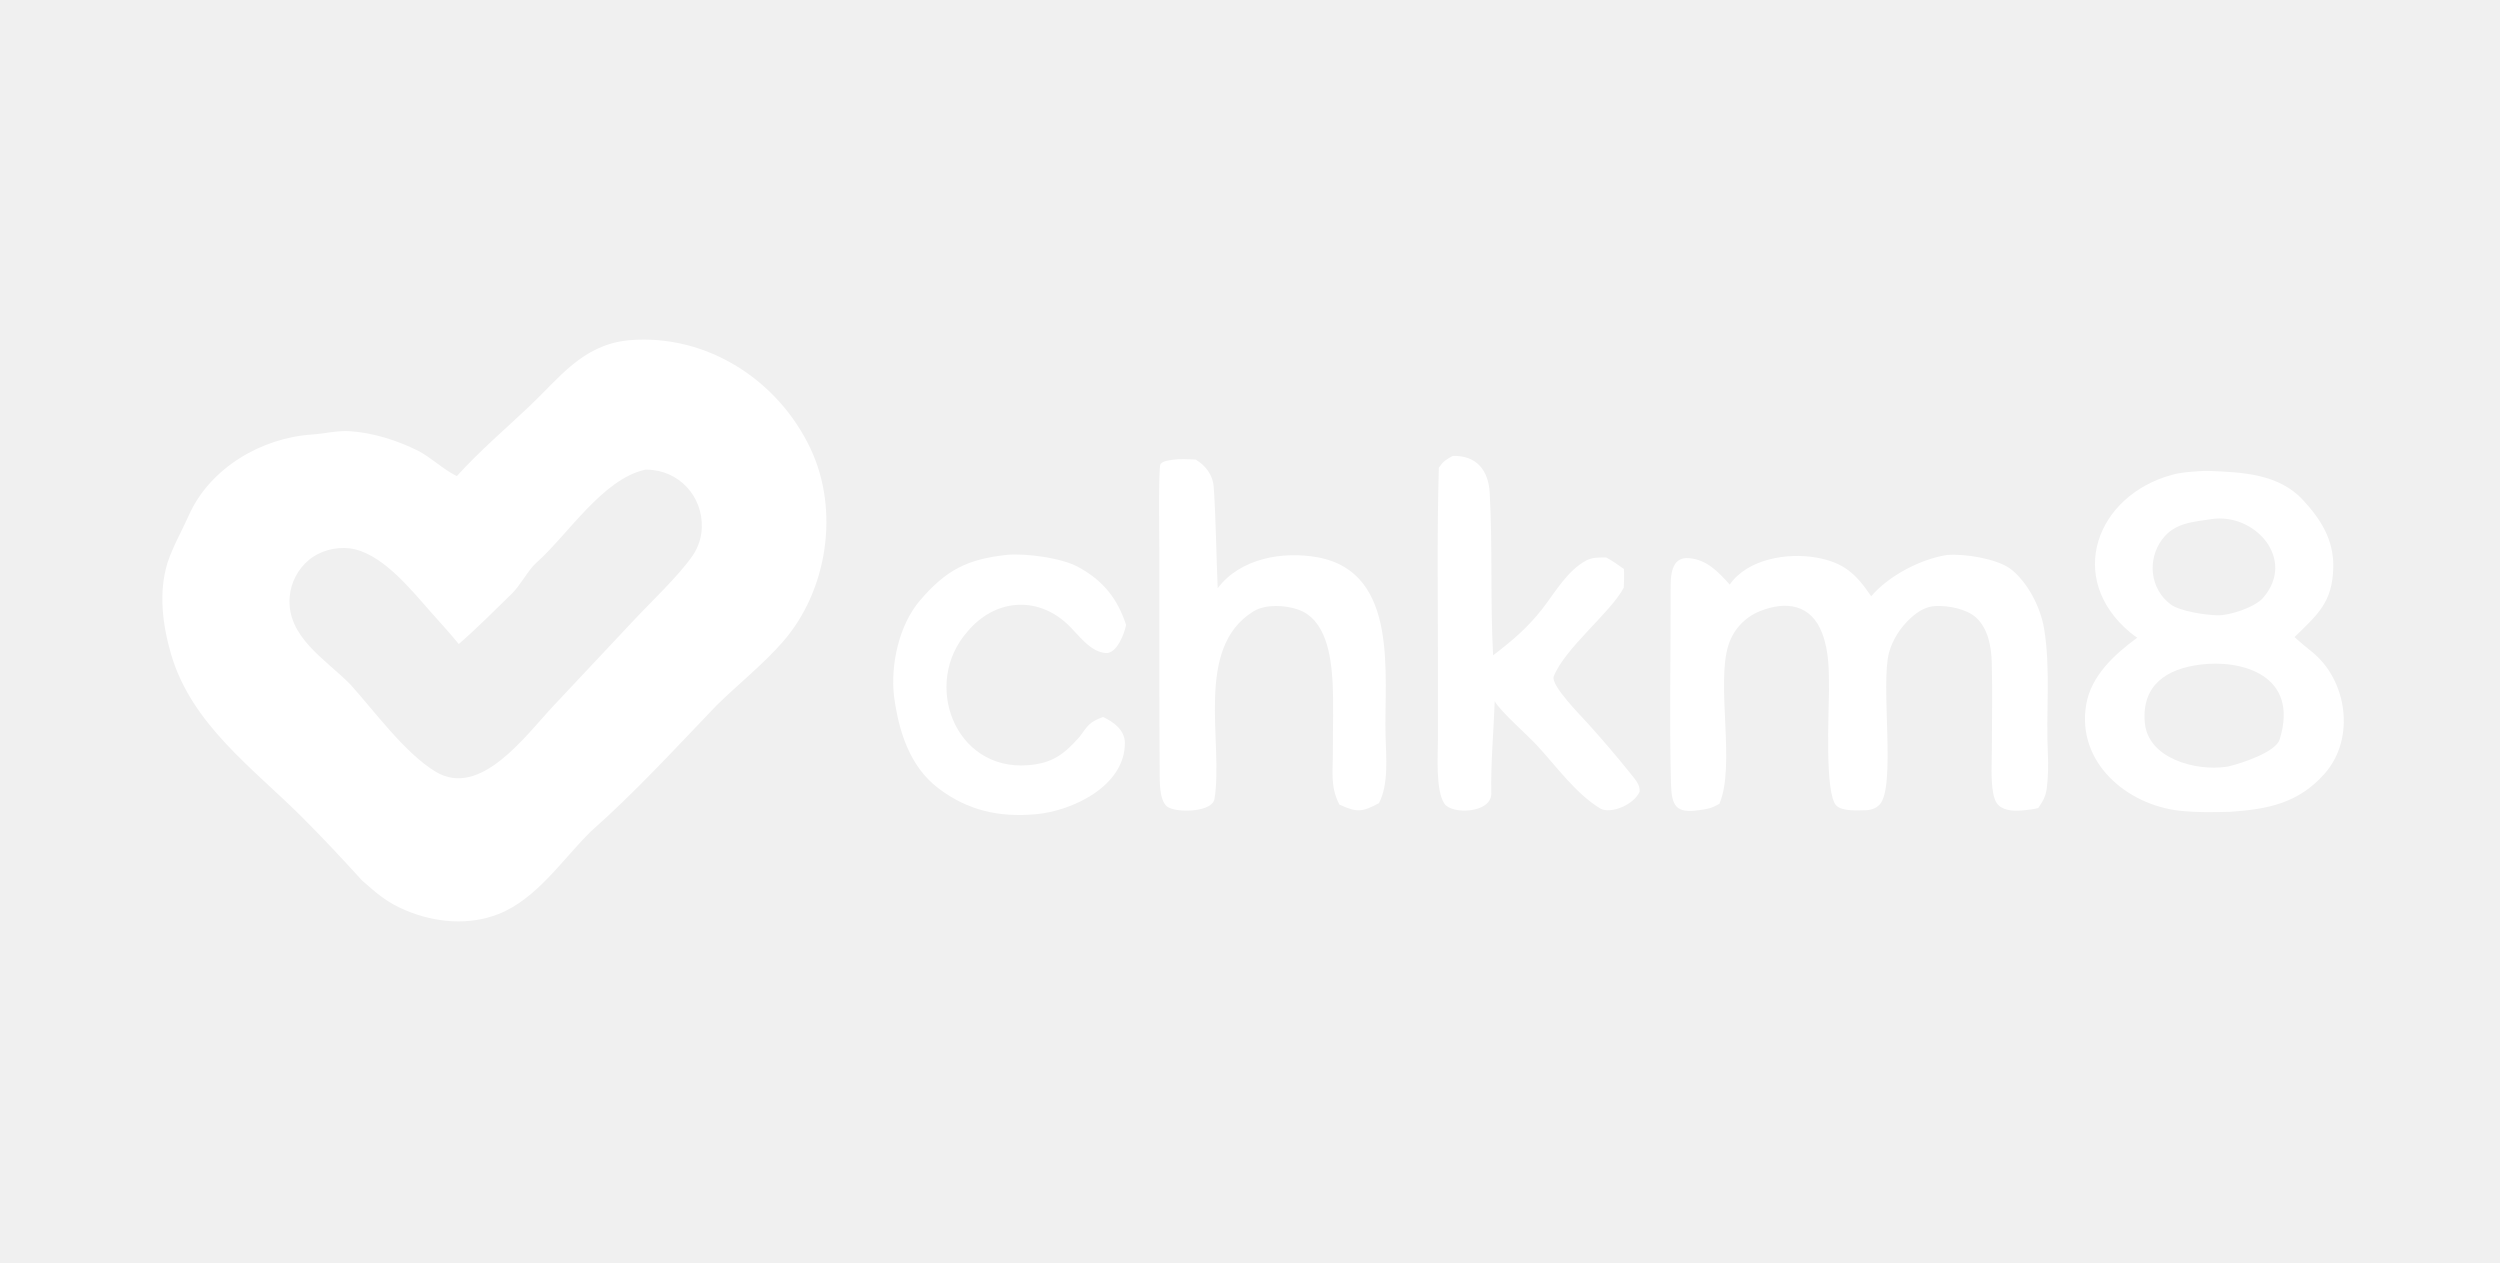
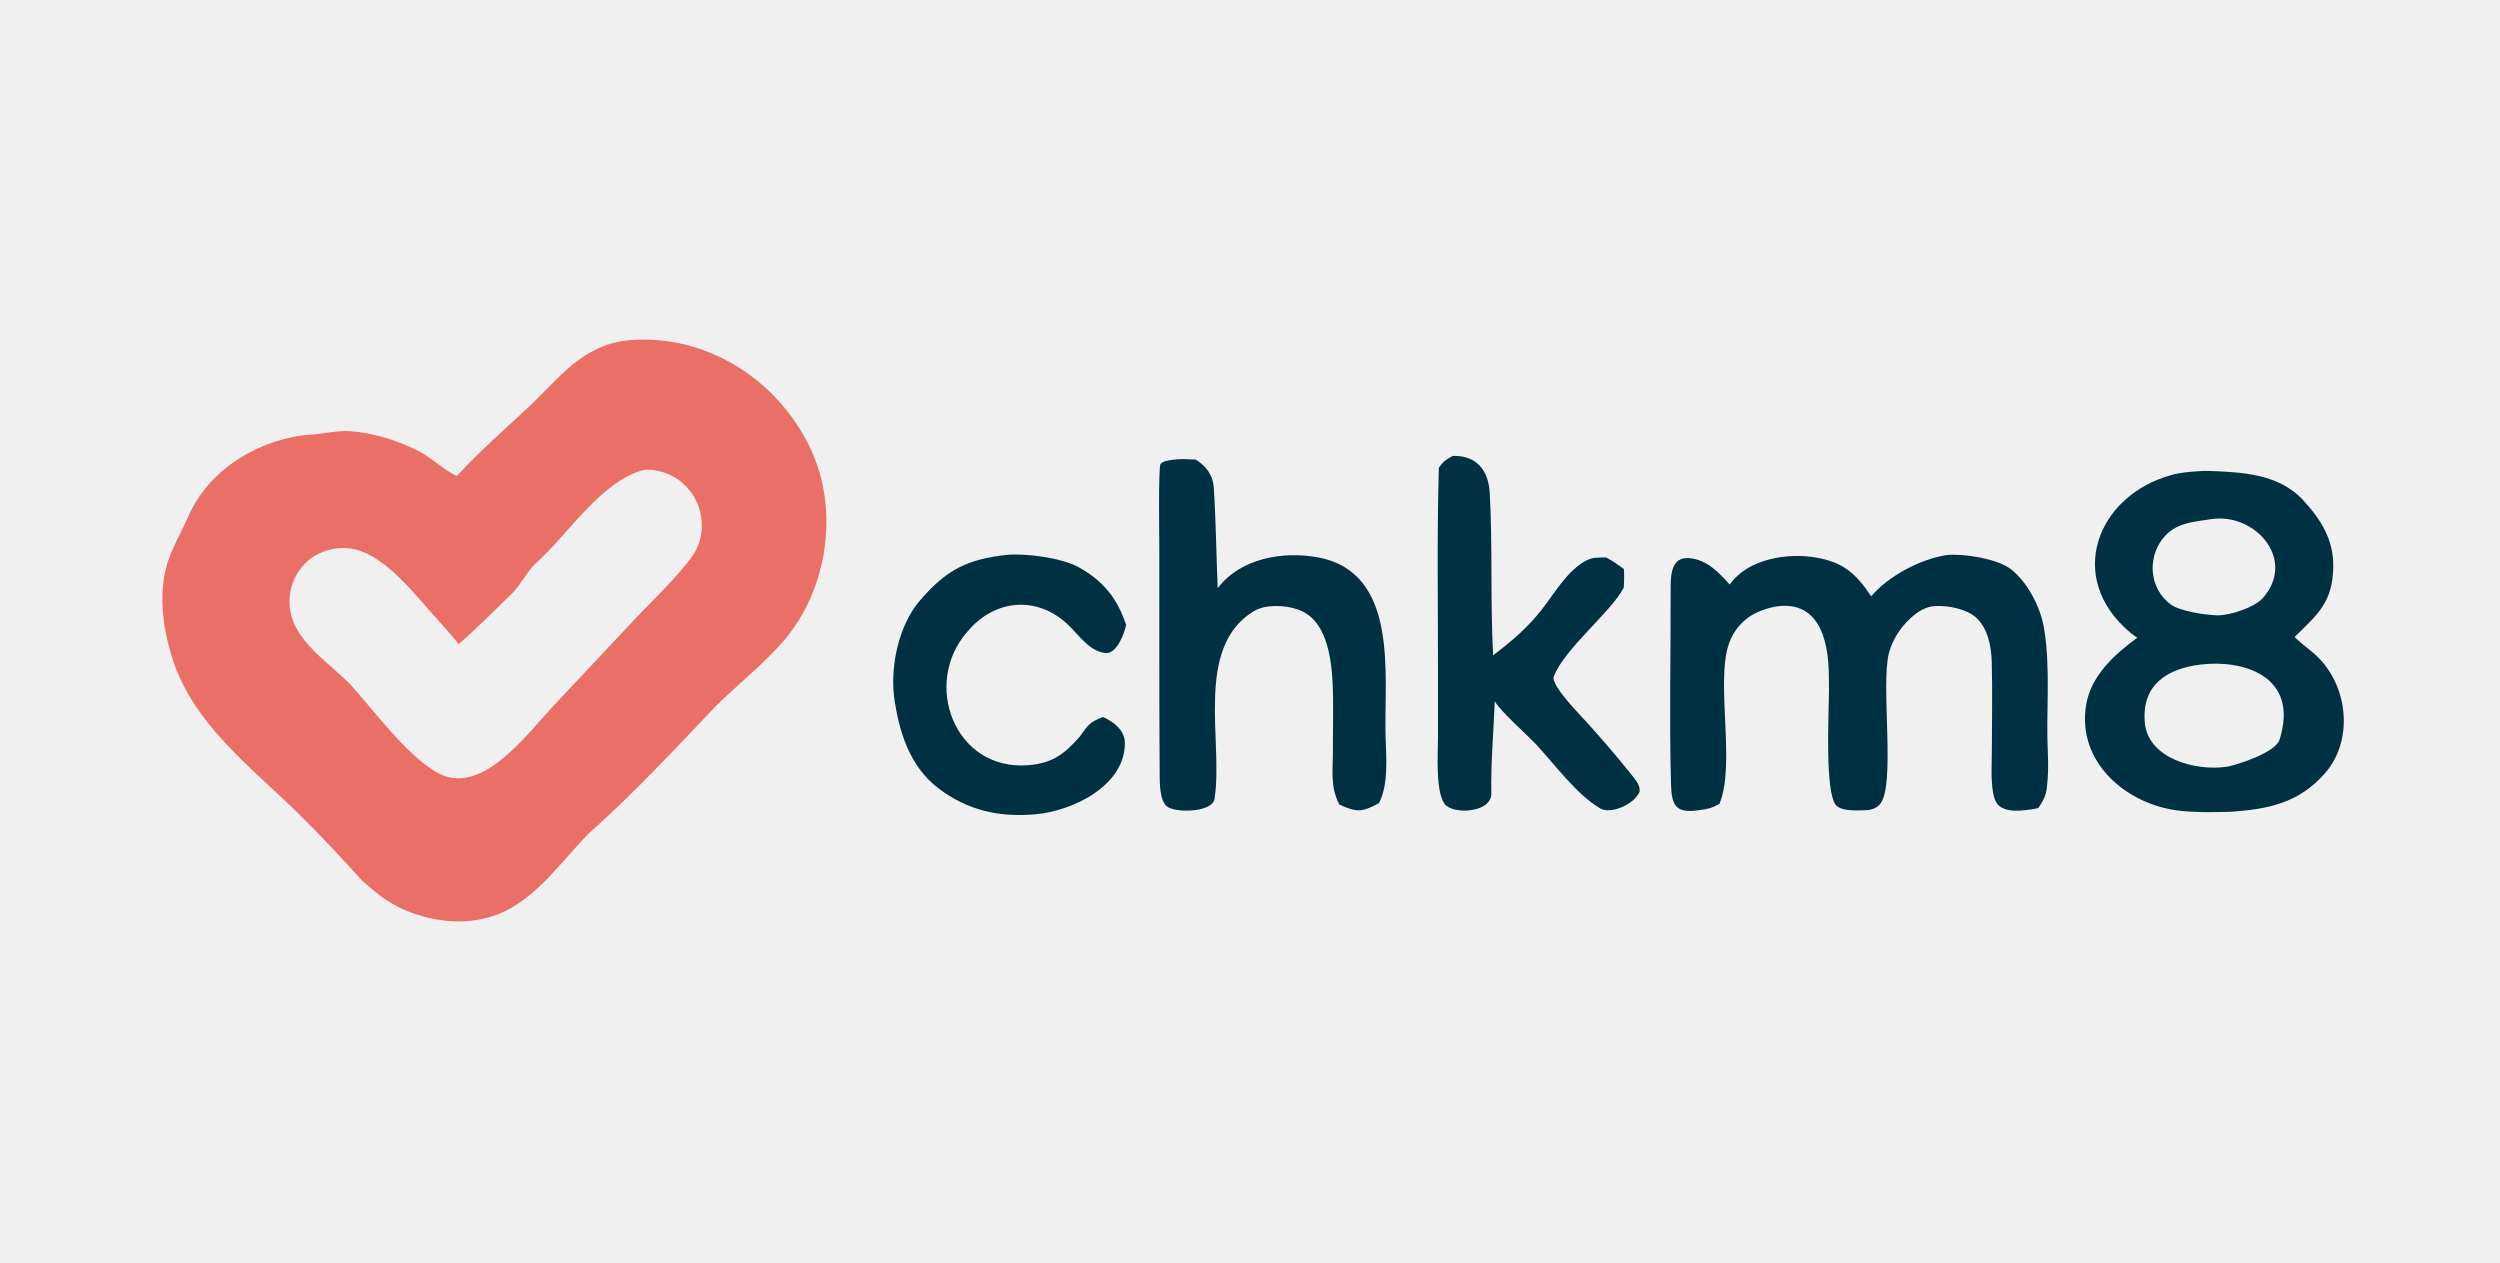
<svg xmlns="http://www.w3.org/2000/svg" width="99" height="50" viewBox="0 0 99 50" fill="none">
-   <path d="M24.819 13.483C24.858 13.478 24.897 13.475 24.936 13.471C27.985 13.222 30.81 15.042 32.097 17.767C33.253 20.213 32.773 23.385 31.002 25.414C30.215 26.315 29.234 27.09 28.381 27.929C26.746 29.633 25.172 31.353 23.4 32.923C22.269 34.036 21.262 35.595 19.74 36.196C18.553 36.664 17.223 36.536 16.065 36.05C15.334 35.744 14.937 35.395 14.341 34.871C13.572 34.023 12.75 33.146 11.964 32.362C9.998 30.402 7.579 28.677 6.77 25.893C6.44 24.756 6.27 23.46 6.634 22.283C6.845 21.642 7.209 21.01 7.481 20.4C8.316 18.531 10.352 17.339 12.356 17.207C12.831 17.176 13.355 17.045 13.837 17.074C14.757 17.13 15.744 17.442 16.566 17.855C17.104 18.139 17.525 18.573 18.09 18.854C19.006 17.846 19.976 17.021 20.957 16.095C22.146 14.973 23.04 13.692 24.819 13.483ZM18.167 25.504C17.823 25.08 17.42 24.642 17.052 24.227C16.267 23.34 15.088 21.856 13.828 21.713C13.272 21.651 12.659 21.816 12.226 22.179C11.79 22.545 11.518 23.07 11.471 23.637C11.343 25.22 12.893 26.106 13.871 27.101C14.826 28.156 16.029 29.822 17.25 30.559C19.02 31.628 20.797 29.146 21.936 27.931L25 24.668C25.718 23.891 26.885 22.803 27.44 21.986C27.654 21.666 27.776 21.292 27.791 20.907C27.841 19.658 26.886 18.612 25.62 18.599C25.599 18.599 25.579 18.598 25.558 18.598C23.854 18.972 22.494 21.175 21.225 22.298C20.926 22.563 20.576 23.224 20.259 23.518C19.609 24.155 18.85 24.913 18.167 25.504Z" fill="white" />
-   <path d="M87.082 18.659C87.173 18.648 87.373 18.644 87.466 18.648C88.791 18.699 90.238 18.761 91.2 19.802C91.92 20.582 92.422 21.392 92.398 22.468C92.367 23.873 91.765 24.338 90.865 25.228C91.059 25.411 91.332 25.636 91.546 25.807C92.952 26.93 93.281 29.238 92.066 30.624C91.038 31.798 89.827 32.045 88.322 32.148C87.626 32.164 86.997 32.18 86.324 32.106C84.217 31.875 82.229 30.19 82.612 27.907C82.806 26.754 83.74 25.909 84.634 25.253C84.536 25.188 84.442 25.119 84.352 25.044C81.786 22.894 83.019 19.62 86.006 18.805C86.376 18.704 86.701 18.686 87.082 18.659ZM88.258 30.348C88.8 30.217 90.119 29.778 90.273 29.285C91.075 26.715 88.744 26.114 87.142 26.317C85.809 26.481 84.806 27.12 84.934 28.612C85.057 30.049 86.961 30.539 88.152 30.366C88.187 30.36 88.223 30.355 88.258 30.348ZM87.799 24.366C88.297 24.383 89.3 24.043 89.618 23.675C90.946 22.142 89.29 20.301 87.577 20.556C86.832 20.673 86.117 20.699 85.624 21.357C85.017 22.169 85.145 23.332 85.962 23.937C86.326 24.206 87.322 24.353 87.799 24.366Z" fill="white" />
-   <path d="M77.097 21.978C77.787 21.92 79.024 22.114 79.596 22.512C80.284 23.029 80.803 24.035 80.945 24.886C81.213 26.489 81.015 28.216 81.095 29.843C81.117 30.293 81.108 30.764 81.054 31.207C81.014 31.538 80.896 31.731 80.716 31.997C80.543 32.046 80.358 32.065 80.179 32.084C79.85 32.121 79.42 32.133 79.154 31.899C79.019 31.779 78.958 31.573 78.928 31.401C78.83 30.836 78.877 30.211 78.878 29.639C78.88 28.508 78.904 27.373 78.874 26.243C78.858 25.623 78.735 24.9 78.258 24.461C77.881 24.114 77.153 23.974 76.65 23.999C76.246 24.018 75.924 24.23 75.636 24.5C75.253 24.858 74.946 25.332 74.807 25.839C74.46 27.101 75.091 31.159 74.434 31.86C74.282 32.022 74.077 32.082 73.86 32.086C73.554 32.092 72.948 32.132 72.72 31.902C72.251 31.431 72.425 28.205 72.428 27.371C72.423 26.58 72.444 25.84 72.162 25.087C71.731 23.932 70.732 23.783 69.688 24.204C69.097 24.441 68.643 24.93 68.45 25.537C67.946 27.082 68.736 30.317 68.088 31.832C67.772 32.01 67.629 32.037 67.281 32.083C66.351 32.223 66.194 31.895 66.171 31.025C66.104 28.486 66.162 25.939 66.157 23.398C66.156 22.855 66.143 22.032 66.898 22.103C67.6 22.168 68.056 22.657 68.497 23.149C69.2 22.136 70.777 21.875 71.932 22.081C73.016 22.276 73.493 22.718 74.1 23.612C74.78 22.811 76.041 22.141 77.097 21.978Z" fill="white" />
-   <path d="M46.41 18.21C46.728 18.162 47.028 18.186 47.349 18.199C47.751 18.439 48.033 18.819 48.064 19.288C48.152 20.598 48.164 21.98 48.221 23.292C49.118 22.105 50.8 21.816 52.194 22.072C55.425 22.679 54.803 26.743 54.868 29.145C54.891 29.992 54.996 31.059 54.607 31.804C53.938 32.166 53.737 32.179 53.041 31.862C52.668 31.157 52.786 30.525 52.782 29.756C52.778 28.842 52.814 27.932 52.771 27.018C52.709 25.972 52.517 24.52 51.394 24.135C50.881 23.959 50.111 23.919 49.637 24.21C47.279 25.661 48.455 29.389 48.095 31.633C48.013 32.144 46.759 32.186 46.336 32.002C45.944 31.882 45.927 31.148 45.924 30.748C45.9 27.754 45.914 24.736 45.909 21.742C45.908 21.275 45.867 18.597 45.955 18.375C46.075 18.251 46.236 18.243 46.41 18.21Z" fill="white" />
-   <path d="M57.53 18.054C58.468 18.027 58.943 18.624 58.992 19.512C59.111 21.659 59.011 23.8 59.127 25.951C59.867 25.386 60.478 24.873 61.066 24.123C61.583 23.462 62.059 22.597 62.819 22.193C63.064 22.064 63.338 22.076 63.607 22.076C63.873 22.221 64.061 22.358 64.306 22.531C64.323 22.793 64.313 23.008 64.302 23.269C63.795 24.243 61.963 25.67 61.528 26.788C61.395 27.13 62.616 28.358 62.867 28.637C63.458 29.291 64.031 29.962 64.583 30.65C64.751 30.868 64.953 31.072 64.93 31.347C64.717 31.854 63.808 32.247 63.379 32.022C62.419 31.444 61.647 30.369 60.88 29.534C60.477 29.095 59.425 28.185 59.191 27.767C59.148 28.984 59.029 30.217 59.056 31.444C59.031 32.207 57.497 32.264 57.199 31.827C56.839 31.299 56.943 29.864 56.943 29.229L56.943 26.355C56.943 23.787 56.902 21.077 56.978 18.519C57.165 18.257 57.247 18.209 57.53 18.054Z" fill="white" />
-   <path d="M39.879 21.972C40.624 21.905 42.03 22.09 42.69 22.449C43.685 22.99 44.247 23.696 44.594 24.746C44.527 25.088 44.225 25.895 43.788 25.861C43.15 25.812 42.699 25.115 42.264 24.711C41.04 23.574 39.373 23.736 38.31 25.013C36.509 27.048 37.79 30.528 40.706 30.302C41.666 30.228 42.132 29.879 42.755 29.174C43.098 28.703 43.139 28.6 43.676 28.392C44.112 28.587 44.544 28.924 44.545 29.42C44.551 31.13 42.459 32.113 41.027 32.243C39.557 32.377 38.315 32.09 37.169 31.223C36.012 30.348 35.585 28.936 35.403 27.568C35.261 26.335 35.595 24.759 36.424 23.787C37.465 22.567 38.305 22.142 39.879 21.972Z" fill="white" />
+   <path d="M24.819 13.483C24.858 13.478 24.897 13.475 24.936 13.471C27.985 13.222 30.81 15.042 32.097 17.767C33.253 20.213 32.773 23.385 31.002 25.414C30.215 26.315 29.234 27.09 28.381 27.929C26.746 29.633 25.172 31.353 23.4 32.923C22.269 34.036 21.262 35.595 19.74 36.196C18.553 36.664 17.223 36.536 16.065 36.05C15.334 35.744 14.937 35.395 14.341 34.871C13.572 34.023 12.75 33.146 11.964 32.362C9.998 30.402 7.579 28.677 6.77 25.893C6.44 24.756 6.27 23.46 6.634 22.283C6.845 21.642 7.209 21.01 7.481 20.4C8.316 18.531 10.352 17.339 12.356 17.207C12.831 17.176 13.355 17.045 13.837 17.074C14.757 17.13 15.744 17.442 16.566 17.855C17.104 18.139 17.525 18.573 18.09 18.854C19.006 17.846 19.976 17.021 20.957 16.095C22.146 14.973 23.04 13.692 24.819 13.483ZM18.167 25.504C17.823 25.08 17.42 24.642 17.052 24.227C16.267 23.34 15.088 21.856 13.828 21.713C13.272 21.651 12.659 21.816 12.226 22.179C11.79 22.545 11.518 23.07 11.471 23.637C11.343 25.22 12.893 26.106 13.871 27.101C14.826 28.156 16.029 29.822 17.25 30.559C19.02 31.628 20.797 29.146 21.936 27.931L25 24.668C25.718 23.891 26.885 22.803 27.44 21.986C27.654 21.666 27.776 21.292 27.791 20.907C27.841 19.658 26.886 18.612 25.62 18.599C25.599 18.599 25.579 18.598 25.558 18.598C23.854 18.972 22.494 21.175 21.225 22.298C20.926 22.563 20.576 23.224 20.259 23.518C19.609 24.155 18.85 24.913 18.167 25.504Z" fill="#EA6F67" />
+   <path d="M87.082 18.659C87.173 18.648 87.373 18.644 87.466 18.648C88.791 18.699 90.238 18.761 91.2 19.802C91.92 20.582 92.422 21.392 92.398 22.468C92.367 23.873 91.765 24.338 90.865 25.228C91.059 25.411 91.332 25.636 91.546 25.807C92.952 26.93 93.281 29.238 92.066 30.624C91.038 31.798 89.827 32.045 88.322 32.148C87.626 32.164 86.997 32.18 86.324 32.106C84.217 31.875 82.229 30.19 82.612 27.907C82.806 26.754 83.74 25.909 84.634 25.253C84.536 25.188 84.442 25.119 84.352 25.044C81.786 22.894 83.019 19.62 86.006 18.805C86.376 18.704 86.701 18.686 87.082 18.659ZM88.258 30.348C88.8 30.217 90.119 29.778 90.273 29.285C91.075 26.715 88.744 26.114 87.142 26.317C85.809 26.481 84.806 27.12 84.934 28.612C85.057 30.049 86.961 30.539 88.152 30.366C88.187 30.36 88.223 30.355 88.258 30.348ZM87.799 24.366C88.297 24.383 89.3 24.043 89.618 23.675C90.946 22.142 89.29 20.301 87.577 20.556C86.832 20.673 86.117 20.699 85.624 21.357C85.017 22.169 85.145 23.332 85.962 23.937C86.326 24.206 87.322 24.353 87.799 24.366Z" fill="#003143" />
+   <path d="M77.097 21.978C77.787 21.92 79.024 22.114 79.596 22.512C80.284 23.029 80.803 24.035 80.945 24.886C81.213 26.489 81.015 28.216 81.095 29.843C81.117 30.293 81.108 30.764 81.054 31.207C81.014 31.538 80.896 31.731 80.716 31.997C80.543 32.046 80.358 32.065 80.179 32.084C79.85 32.121 79.42 32.133 79.154 31.899C79.019 31.779 78.958 31.573 78.928 31.401C78.83 30.836 78.877 30.211 78.878 29.639C78.88 28.508 78.904 27.373 78.874 26.243C78.858 25.623 78.735 24.9 78.258 24.461C77.881 24.114 77.153 23.974 76.65 23.999C76.246 24.018 75.924 24.23 75.636 24.5C75.253 24.858 74.946 25.332 74.807 25.839C74.46 27.101 75.091 31.159 74.434 31.86C74.282 32.022 74.077 32.082 73.86 32.086C73.554 32.092 72.948 32.132 72.72 31.902C72.251 31.431 72.425 28.205 72.428 27.371C72.423 26.58 72.444 25.84 72.162 25.087C71.731 23.932 70.732 23.783 69.688 24.204C69.097 24.441 68.643 24.93 68.45 25.537C67.946 27.082 68.736 30.317 68.088 31.832C67.772 32.01 67.629 32.037 67.281 32.083C66.351 32.223 66.194 31.895 66.171 31.025C66.104 28.486 66.162 25.939 66.157 23.398C66.156 22.855 66.143 22.032 66.898 22.103C67.6 22.168 68.056 22.657 68.497 23.149C69.2 22.136 70.777 21.875 71.932 22.081C73.016 22.276 73.493 22.718 74.1 23.612C74.78 22.811 76.041 22.141 77.097 21.978Z" fill="#003143" />
+   <path d="M46.41 18.21C46.728 18.162 47.028 18.186 47.349 18.199C47.751 18.439 48.033 18.819 48.064 19.288C48.152 20.598 48.164 21.98 48.221 23.292C49.118 22.105 50.8 21.816 52.194 22.072C55.425 22.679 54.803 26.743 54.868 29.145C54.891 29.992 54.996 31.059 54.607 31.804C53.938 32.166 53.737 32.179 53.041 31.862C52.668 31.157 52.786 30.525 52.782 29.756C52.778 28.842 52.814 27.932 52.771 27.018C52.709 25.972 52.517 24.52 51.394 24.135C50.881 23.959 50.111 23.919 49.637 24.21C47.279 25.661 48.455 29.389 48.095 31.633C48.013 32.144 46.759 32.186 46.336 32.002C45.944 31.882 45.927 31.148 45.924 30.748C45.9 27.754 45.914 24.736 45.909 21.742C45.908 21.275 45.867 18.597 45.955 18.375C46.075 18.251 46.236 18.243 46.41 18.21Z" fill="#003143" />
+   <path d="M57.531 18.054C58.469 18.027 58.944 18.624 58.993 19.512C59.112 21.659 59.012 23.8 59.128 25.951C59.868 25.386 60.479 24.873 61.067 24.123C61.584 23.462 62.06 22.597 62.82 22.193C63.065 22.064 63.339 22.076 63.608 22.076C63.874 22.221 64.062 22.358 64.307 22.531C64.323 22.793 64.314 23.008 64.303 23.269C63.796 24.243 61.964 25.67 61.529 26.788C61.395 27.13 62.617 28.358 62.868 28.637C63.459 29.291 64.032 29.962 64.584 30.65C64.752 30.868 64.954 31.072 64.93 31.347C64.718 31.854 63.809 32.247 63.38 32.022C62.42 31.444 61.648 30.369 60.881 29.534C60.478 29.095 59.426 28.185 59.192 27.767C59.149 28.984 59.03 30.217 59.057 31.444C59.032 32.207 57.498 32.264 57.2 31.827C56.84 31.299 56.944 29.864 56.944 29.229L56.944 26.355C56.944 23.787 56.903 21.077 56.979 18.519C57.166 18.257 57.248 18.209 57.531 18.054Z" fill="#003143" />
+   <path d="M39.879 21.972C40.624 21.905 42.03 22.09 42.69 22.449C43.685 22.99 44.247 23.696 44.594 24.746C44.527 25.088 44.225 25.895 43.788 25.861C43.15 25.812 42.699 25.115 42.264 24.711C41.04 23.574 39.373 23.736 38.31 25.013C36.509 27.048 37.79 30.528 40.706 30.302C41.666 30.228 42.132 29.879 42.755 29.174C43.098 28.703 43.139 28.6 43.676 28.392C44.112 28.587 44.544 28.924 44.545 29.42C44.551 31.13 42.459 32.113 41.027 32.243C39.557 32.377 38.315 32.09 37.169 31.223C36.012 30.348 35.585 28.936 35.403 27.568C35.261 26.335 35.595 24.759 36.424 23.787C37.465 22.567 38.305 22.142 39.879 21.972Z" fill="#003143" />
</svg>
